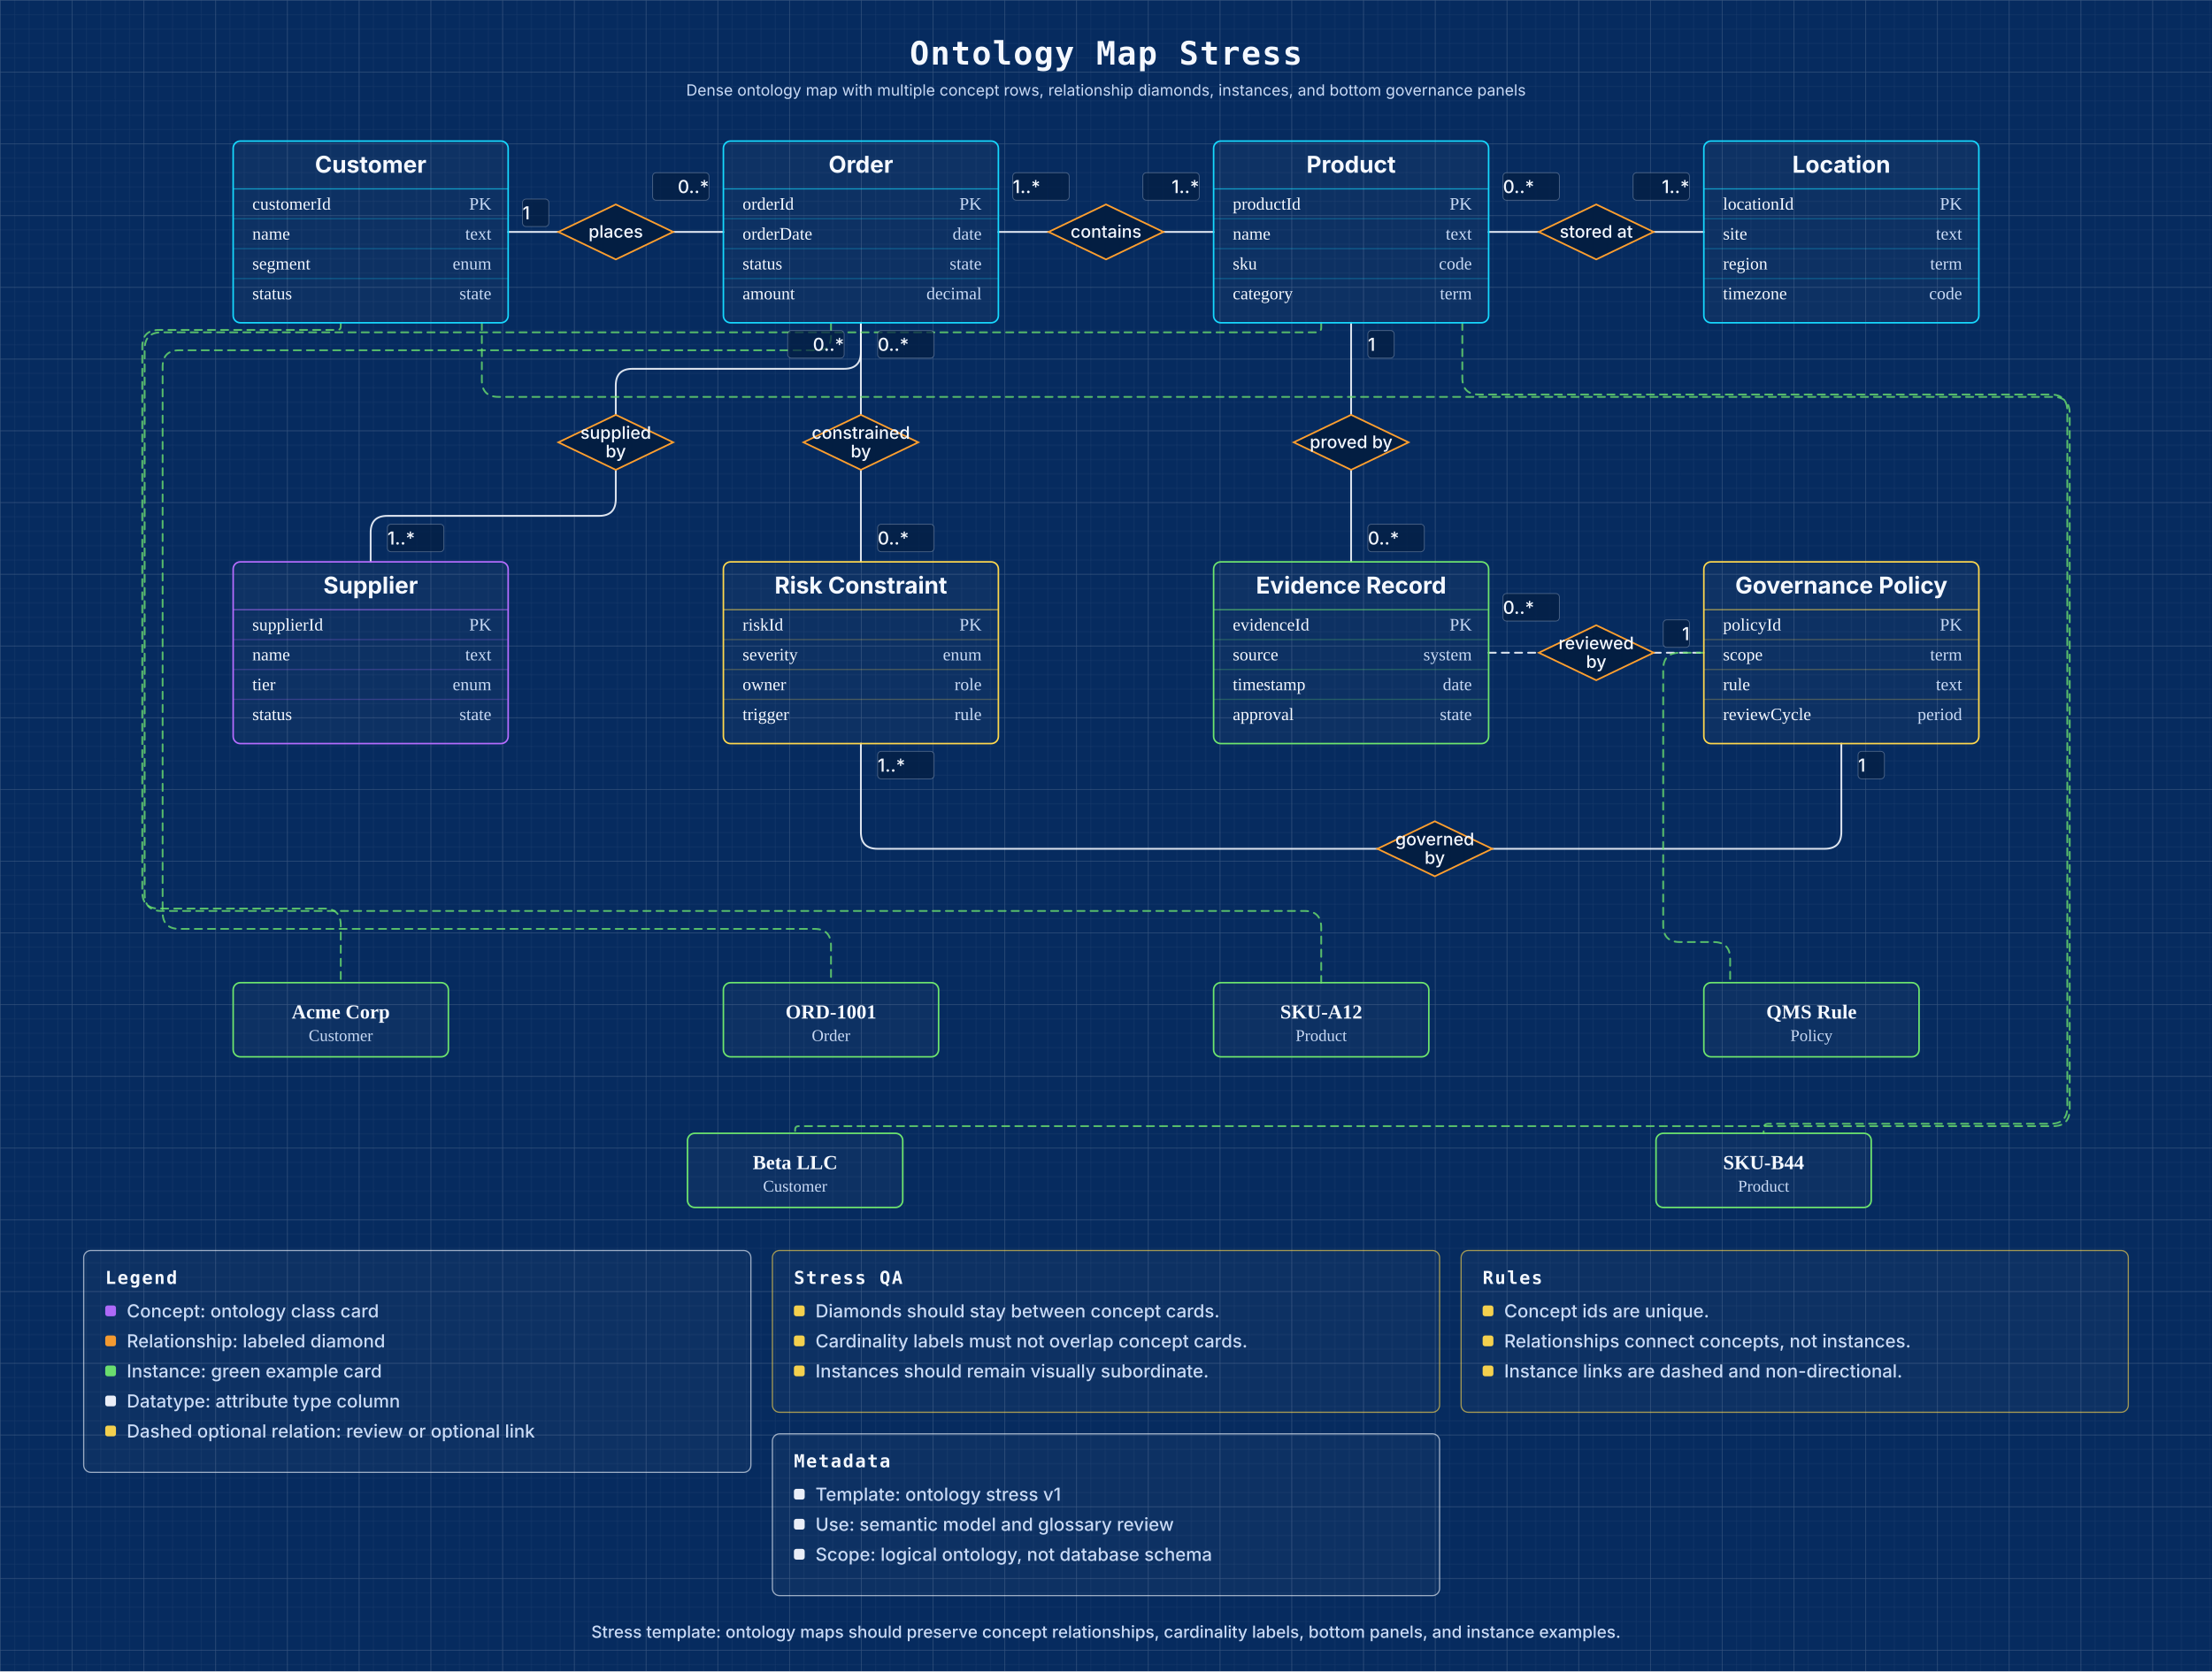
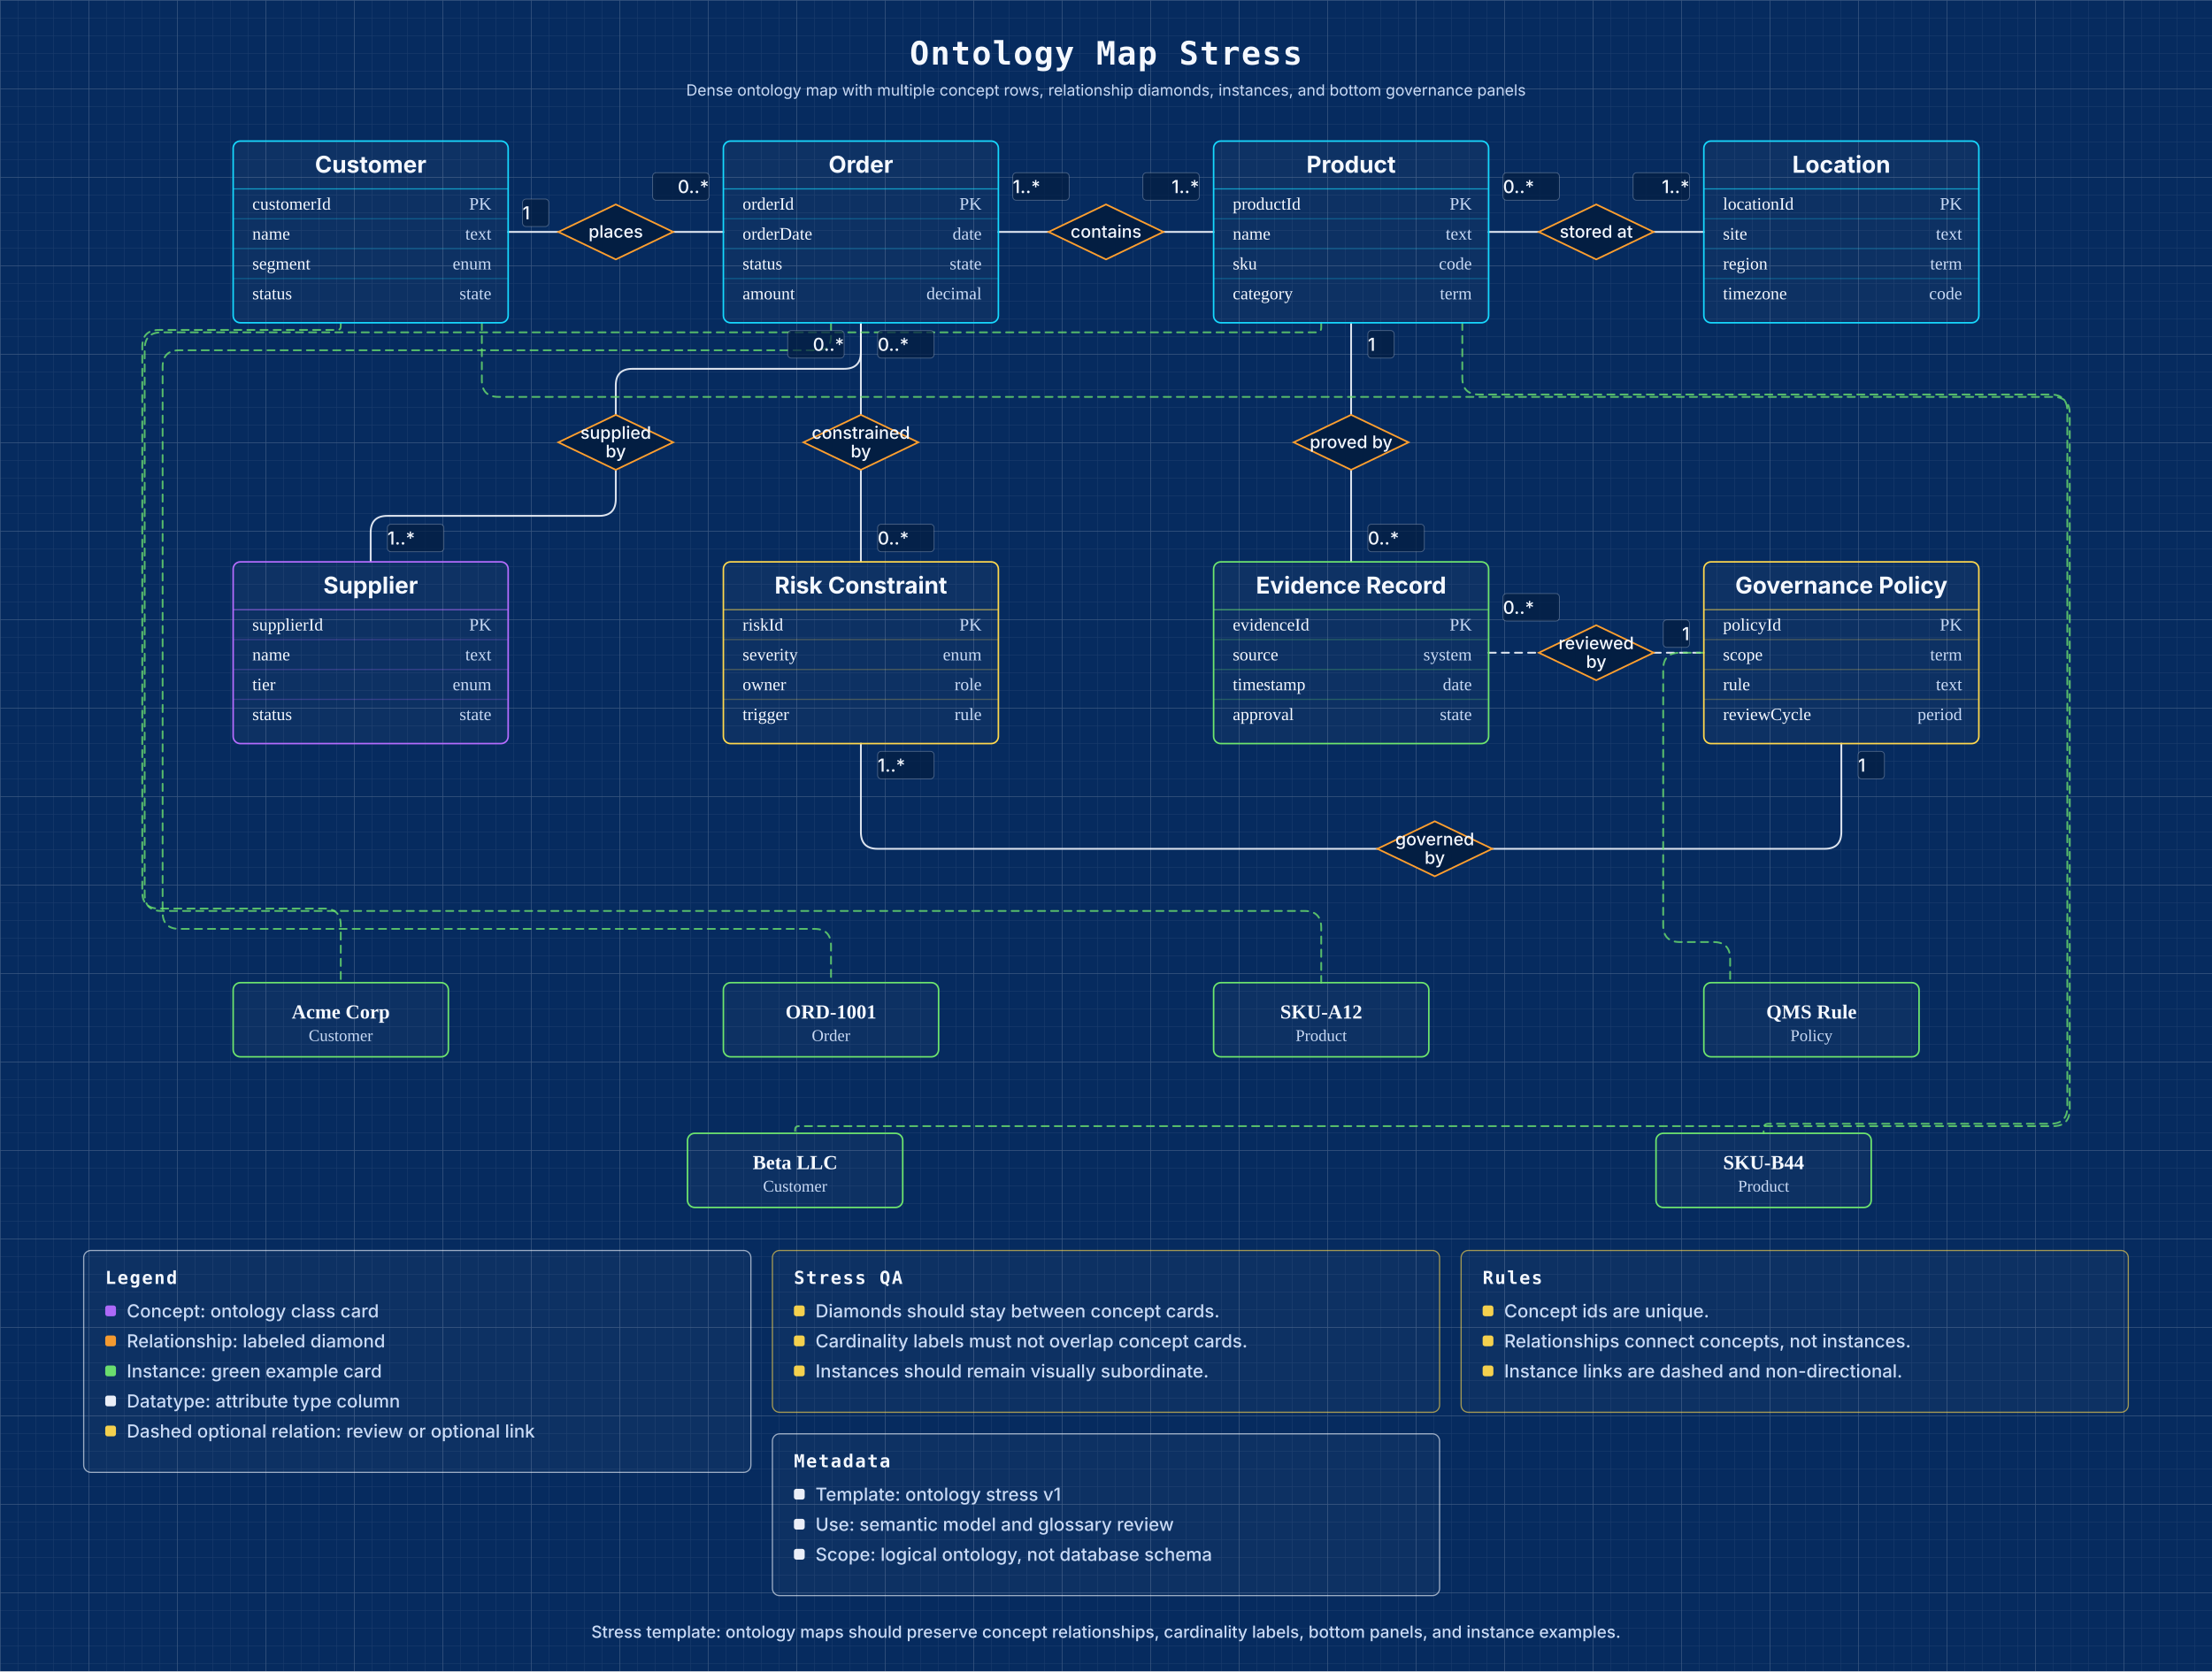
<svg xmlns="http://www.w3.org/2000/svg" width="1850" height="1398" viewBox="0 0 1850 1398" role="img" aria-label="Ontology Map Stress" data-style="accent-blueprint" data-diagram-type="ontology_map">
  <defs>
-     <pattern id="blueprint-grid-small" width="12" height="12" patternUnits="userSpaceOnUse">
-       <path d="M 12 0 H 0 V 12" fill="none" stroke="#FFFFFF" stroke-opacity="0.08" stroke-width="0.7" />
+     <pattern id="blueprint-grid-small" width="14.8" height="14.8" patternUnits="userSpaceOnUse">
+       <path d="M 14.8 0 H 0 V 14.8" fill="none" stroke="#FFFFFF" stroke-opacity="0.08" stroke-width="0.86" />
    </pattern>
-     <pattern id="blueprint-grid" width="60" height="60" patternUnits="userSpaceOnUse">
-       <rect width="60" height="60" fill="url(#blueprint-grid-small)" />
-       <path d="M 60 0 H 0 V 60" fill="none" stroke="#FFFFFF" stroke-opacity="0.14" stroke-width="1" />
+     <pattern id="blueprint-grid" width="74" height="74" patternUnits="userSpaceOnUse">
+       <rect width="74" height="74" fill="url(#blueprint-grid-small)" />
+       <path d="M 74 0 H 0 V 74" fill="none" stroke="#FFFFFF" stroke-opacity="0.14" stroke-width="1.23" />
    </pattern>
    <marker id="arrow" markerWidth="10" markerHeight="10" refX="8.5" refY="3" orient="auto" markerUnits="strokeWidth">
      <path d="M0,0 L0,6 L9,3 z" fill="context-stroke" />
    </marker>
    <marker id="arrow-fanout" markerWidth="10" markerHeight="10" refX="8.5" refY="3" orient="auto" markerUnits="strokeWidth">
      <path d="M0,0 L0,6 L9,3 z" fill="context-stroke" />
    </marker>
    <marker id="arrow-fanin" markerWidth="10" markerHeight="10" refX="8.5" refY="3" orient="auto" markerUnits="strokeWidth">
      <path d="M0,0 L0,6 L9,3 z" fill="context-stroke" />
    </marker>
    <style>
    [data-style="accent-blueprint"] .title{font:700 27px IBM Plex Mono,JetBrains Mono,Consolas,monospace;fill:#F4F8FF;letter-spacing:.04em;text-transform:uppercase}
    [data-style="accent-blueprint"] .subtitle{font:400 13px IBM Plex Sans,Inter,Roboto Condensed,DIN,Segoe UI,Aptos,Arial,sans-serif;fill:#C9DAF5}
    [data-style="accent-blueprint"] .group-label{font:700 15px IBM Plex Mono,JetBrains Mono,Consolas,monospace;fill:#C9DAF5;letter-spacing:.08em;text-transform:uppercase}
    [data-style="accent-blueprint"] .card-title{font:700 17px IBM Plex Sans,Inter,Roboto Condensed,DIN,Segoe UI,Aptos,Arial,sans-serif;fill:#F4F8FF}
    [data-style="accent-blueprint"] .card-sub{font:500 13px IBM Plex Sans,Inter,Roboto Condensed,DIN,Segoe UI,Aptos,Arial,sans-serif;fill:#C9DAF5}
    [data-style="accent-blueprint"] .edge{fill:none;stroke:#F4F8FF;stroke-width:1.5;stroke-linecap:round;stroke-linejoin:round;opacity:0.88}
    [data-style="accent-blueprint"] .fanout{stroke:#FF9F2E;opacity:0.9}
    [data-style="accent-blueprint"] .fanin{stroke:#6EE66E;opacity:0.9}
    [data-style="accent-blueprint"] .route-shared{marker-end:none}
    [data-style="accent-blueprint"] .edge-dashed{stroke-dasharray:6 5;opacity:0.68}
    [data-style="accent-blueprint"] .note{font:500 14px IBM Plex Sans,Inter,Roboto Condensed,DIN,Segoe UI,Aptos,Arial,sans-serif;fill:#C9DAF5}
    [data-style="accent-blueprint"] .mono{font-family:IBM Plex Mono,JetBrains Mono,Consolas,monospace}
    [data-style="accent-blueprint"] .table-header{font:700 15.5px IBM Plex Mono,JetBrains Mono,Consolas,monospace;fill:#F4F8FF;letter-spacing:.08em;text-transform:uppercase}
    [data-style="accent-blueprint"] .table-cell{font:500 17px IBM Plex Sans,Inter,Roboto Condensed,DIN,Segoe UI,Aptos,Arial,sans-serif;fill:#F4F8FF}
    [data-style="accent-blueprint"] .table-cell-secondary{font:500 17px IBM Plex Sans,Inter,Roboto Condensed,DIN,Segoe UI,Aptos,Arial,sans-serif;fill:#C9DAF5}
    [data-style="accent-blueprint"] .info-panel-title{font:700 15px IBM Plex Mono,JetBrains Mono,Consolas,monospace;fill:#F4F8FF;letter-spacing:.08em;text-transform:uppercase}
    [data-style="accent-blueprint"] .info-panel-item{font:500 14px IBM Plex Sans,Inter,Roboto Condensed,DIN,Segoe UI,Aptos,Arial,sans-serif;fill:#C9DAF5}
    [data-style="accent-blueprint"] .tree-level-label{font:700 15px IBM Plex Mono,JetBrains Mono,Consolas,monospace;fill:#C9DAF5;letter-spacing:.08em;text-transform:uppercase}
    [data-style="accent-blueprint"] .hub-label{font:700 15px IBM Plex Mono,JetBrains Mono,Consolas,monospace;fill:#C9DAF5;letter-spacing:.08em;text-transform:uppercase}
    [data-style="accent-blueprint"] .icon-line{fill:none;stroke-width:1.3;stroke-linecap:round;stroke-linejoin:round}
  </style>
  </defs>
  <rect x="0" y="0" width="1850" height="1398" rx="0" fill="#062B5F" />
  <rect x="0" y="0" width="1850" height="1398" rx="0" fill="url(#blueprint-grid)" opacity="1" />
  <text x="925.0" y="54" text-anchor="middle" class="title">Ontology Map Stress</text>
  <text x="925.0" y="80.0" text-anchor="middle" class="subtitle">Dense ontology map with multiple concept rows, relationship diamonds, instances, and bottom governance panels</text>
  <path d="M 425.0 194.0 L 467.0 194.0" class="edge object-relationship-link ontology-relationship-link" style="stroke:#F4F8FF;opacity:0.9" data-route="axis" data-link-end="from" data-card-anchor="right" data-diamond-anchor="left" data-relationship="places" data-from="customer" data-to="order" />
  <path d="M 563.0 194.0 L 605.0 194.0" class="edge object-relationship-link ontology-relationship-link" style="stroke:#F4F8FF;opacity:0.9" data-route="axis" data-link-end="to" data-card-anchor="left" data-diamond-anchor="right" data-relationship="places" data-from="customer" data-to="order" />
  <path d="M 835.0 194.0 L 877.0 194.0" class="edge object-relationship-link ontology-relationship-link" style="stroke:#F4F8FF;opacity:0.9" data-route="axis" data-link-end="from" data-card-anchor="right" data-diamond-anchor="left" data-relationship="contains" data-from="order" data-to="product" />
  <path d="M 973.0 194.0 L 1015.0 194.0" class="edge object-relationship-link ontology-relationship-link" style="stroke:#F4F8FF;opacity:0.9" data-route="axis" data-link-end="to" data-card-anchor="left" data-diamond-anchor="right" data-relationship="contains" data-from="order" data-to="product" />
  <path d="M 1245.0 194.0 L 1287.0 194.0" class="edge object-relationship-link ontology-relationship-link" style="stroke:#F4F8FF;opacity:0.9" data-route="axis" data-link-end="from" data-card-anchor="right" data-diamond-anchor="left" data-relationship="stored_at" data-from="product" data-to="location" />
  <path d="M 1383.0 194.0 L 1425.0 194.0" class="edge object-relationship-link ontology-relationship-link" style="stroke:#F4F8FF;opacity:0.9" data-route="axis" data-link-end="to" data-card-anchor="left" data-diamond-anchor="right" data-relationship="stored_at" data-from="product" data-to="location" />
  <path d="M 720.0 270.0 L 720.0 294.5 Q 720.0 308.5 706.0 308.5 L 529.0 308.5 Q 515.0 308.5 515.0 322.5 L 515.0 347.0" class="edge object-relationship-link ontology-relationship-link" style="stroke:#F4F8FF;opacity:0.9" data-route="orthogonal" data-link-end="from" data-card-anchor="bottom" data-diamond-anchor="top" data-relationship="supplied_by" data-from="order" data-to="supplier" />
  <path d="M 515.0 393.0 L 515.0 417.5 Q 515.0 431.5 501.0 431.5 L 324.0 431.5 Q 310.0 431.5 310.0 445.5 L 310.0 470.0" class="edge object-relationship-link ontology-relationship-link" style="stroke:#F4F8FF;opacity:0.9" data-route="orthogonal" data-link-end="to" data-card-anchor="top" data-diamond-anchor="bottom" data-relationship="supplied_by" data-from="order" data-to="supplier" />
  <path d="M 720.0 270.0 L 720.0 347.0" class="edge object-relationship-link ontology-relationship-link" style="stroke:#F4F8FF;opacity:0.9" data-route="axis" data-link-end="from" data-card-anchor="bottom" data-diamond-anchor="top" data-relationship="constrained_by" data-from="order" data-to="risk" />
  <path d="M 720.0 393.0 L 720.0 470.0" class="edge object-relationship-link ontology-relationship-link" style="stroke:#F4F8FF;opacity:0.9" data-route="axis" data-link-end="to" data-card-anchor="top" data-diamond-anchor="bottom" data-relationship="constrained_by" data-from="order" data-to="risk" />
  <path d="M 1130.0 270.0 L 1130.0 347.0" class="edge object-relationship-link ontology-relationship-link" style="stroke:#F4F8FF;opacity:0.9" data-route="axis" data-link-end="from" data-card-anchor="bottom" data-diamond-anchor="top" data-relationship="proved_by" data-from="product" data-to="evidence" />
  <path d="M 1130.0 393.0 L 1130.0 470.0" class="edge object-relationship-link ontology-relationship-link" style="stroke:#F4F8FF;opacity:0.9" data-route="axis" data-link-end="to" data-card-anchor="top" data-diamond-anchor="bottom" data-relationship="proved_by" data-from="product" data-to="evidence" />
  <path d="M 720.0 622.0 L 720.0 696.0 Q 720.0 710.0 734.0 710.0 L 1152.0 710.0" class="edge object-relationship-link ontology-relationship-link" style="stroke:#F4F8FF;opacity:0.9" data-route="orthogonal" data-link-end="from" data-card-anchor="bottom" data-diamond-anchor="left" data-relationship="governed_by" data-from="risk" data-to="policy" />
  <path d="M 1248.0 710.0 L 1526.0 710.0 Q 1540.0 710.0 1540.0 696.0 L 1540.0 622.0" class="edge object-relationship-link ontology-relationship-link" style="stroke:#F4F8FF;opacity:0.9" data-route="orthogonal" data-link-end="to" data-card-anchor="bottom" data-diamond-anchor="right" data-relationship="governed_by" data-from="risk" data-to="policy" />
  <path d="M 1245.0 546.0 L 1287.0 546.0" class="edge object-relationship-link ontology-relationship-link" style="stroke:#F4F8FF;opacity:0.9" stroke-dasharray="6 5" data-route="axis" data-link-end="from" data-card-anchor="right" data-diamond-anchor="left" data-relationship="reviewed_by" data-from="evidence" data-to="policy" />
  <path d="M 1383.0 546.0 L 1425.0 546.0" class="edge object-relationship-link ontology-relationship-link" style="stroke:#F4F8FF;opacity:0.9" stroke-dasharray="6 5" data-route="axis" data-link-end="to" data-card-anchor="left" data-diamond-anchor="right" data-relationship="reviewed_by" data-from="evidence" data-to="policy" />
  <path d="M 285.0 270.0 L 285.0 273.0 Q 285.0 276.0 282.0 276.0 L 133.0 276.0 Q 119.0 276.0 119.0 290.0 L 119.0 746.0 Q 119.0 760.0 133.0 760.0 L 271.0 760.0 Q 285.0 760.0 285.0 774.0 L 285.0 822.0" class="edge ontology-instance-link" style="stroke:#6EE66E;opacity:0.78" stroke-dasharray="6 5" data-from="customer" data-to="customer_acme" />
  <path d="M 403.0 270.0 L 403.0 318.0 Q 403.0 332.0 417.0 332.0 L 1717.0 332.0 Q 1731.0 332.0 1731.0 346.0 L 1731.0 928.0 Q 1731.0 942.0 1717.0 942.0 L 668.0 942.0 Q 665.0 942.0 665.0 945.0 L 665.0 948.0" class="edge ontology-instance-link" style="stroke:#6EE66E;opacity:0.78" stroke-dasharray="6 5" data-from="customer" data-to="customer_beta" />
  <path d="M 695.0 270.0 L 695.0 281.5 Q 695.0 293.0 683.5 293.0 L 150.0 293.0 Q 136.0 293.0 136.0 307.0 L 136.0 763.0 Q 136.0 777.0 150.0 777.0 L 681.0 777.0 Q 695.0 777.0 695.0 791.0 L 695.0 822.0" class="edge ontology-instance-link" style="stroke:#6EE66E;opacity:0.78" stroke-dasharray="6 5" data-from="order" data-to="order_1001" />
  <path d="M 1105.0 270.0 L 1105.0 274.0 Q 1105.0 278.0 1101.0 278.0 L 135.0 278.0 Q 121.0 278.0 121.0 292.0 L 121.0 748.0 Q 121.0 762.0 135.0 762.0 L 1091.0 762.0 Q 1105.0 762.0 1105.0 776.0 L 1105.0 822.0" class="edge ontology-instance-link" style="stroke:#6EE66E;opacity:0.78" stroke-dasharray="6 5" data-from="product" data-to="sku_a12" />
  <path d="M 1223.0 270.0 L 1223.0 316.0 Q 1223.0 330.0 1237.0 330.0 L 1715.0 330.0 Q 1729.0 330.0 1729.0 344.0 L 1729.0 926.0 Q 1729.0 940.0 1715.0 940.0 L 1479.0 940.0 Q 1475.0 940.0 1475.0 944.0 L 1475.0 948.0" class="edge ontology-instance-link" style="stroke:#6EE66E;opacity:0.78" stroke-dasharray="6 5" data-from="product" data-to="sku_b44" />
  <path d="M 1425.0 546.0 L 1405.0 546.0 Q 1391.0 546.0 1391.0 560.0 L 1391.0 774.0 Q 1391.0 788.0 1405.0 788.0 L 1433.0 788.0 Q 1447.0 788.0 1447.0 802.0 L 1447.0 822.0" class="edge ontology-instance-link" style="stroke:#6EE66E;opacity:0.78" stroke-dasharray="6 5" data-from="policy" data-to="policy_qms" />
  <g id="concept-customer" class="ontology-concept-card card" data-kind="ontology">
    <rect x="195.0" y="118.0" width="230.0" height="152.0" rx="6.0" fill="#FFFFFF" fill-opacity="0.03" stroke="#16D9FF" stroke-width="1.3" />
    <rect x="195.0" y="118.0" width="230.0" height="40.0" rx="6.0" fill="#FFFFFF" fill-opacity="0.004" />
    <text x="310.0" y="144.48" text-anchor="middle" class="card-title ontology-concept-title" style="font-size:19.4px">Customer</text>
    <line x1="195.0" y1="158.0" x2="425.0" y2="158.0" stroke="#16D9FF" stroke-opacity="0.62" stroke-width="1" />
    <text x="211.0" y="175.36" class="ontology-attr" style="font-size:14.6px;fill:#F4F8FF">customerId</text>
    <text x="411.0" y="175.36" text-anchor="end" class="ontology-datatype" style="font-size:14.6px;fill:#C9DAF5">PK</text>
    <line x1="195.0" y1="183.0" x2="425.0" y2="183.0" stroke="#16D9FF" stroke-opacity="0.25" stroke-width="1" />
    <text x="211.0" y="200.36" class="ontology-attr" style="font-size:14.6px;fill:#F4F8FF">name</text>
    <text x="411.0" y="200.36" text-anchor="end" class="ontology-datatype" style="font-size:14.6px;fill:#C9DAF5">text</text>
    <line x1="195.0" y1="208.0" x2="425.0" y2="208.0" stroke="#16D9FF" stroke-opacity="0.25" stroke-width="1" />
    <text x="211.0" y="225.36" class="ontology-attr" style="font-size:14.6px;fill:#F4F8FF">segment</text>
    <text x="411.0" y="225.36" text-anchor="end" class="ontology-datatype" style="font-size:14.6px;fill:#C9DAF5">enum</text>
    <line x1="195.0" y1="233.0" x2="425.0" y2="233.0" stroke="#16D9FF" stroke-opacity="0.25" stroke-width="1" />
    <text x="211.0" y="250.36" class="ontology-attr" style="font-size:14.6px;fill:#F4F8FF">status</text>
    <text x="411.0" y="250.36" text-anchor="end" class="ontology-datatype" style="font-size:14.6px;fill:#C9DAF5">state</text>
  </g>
  <g id="concept-order" class="ontology-concept-card card" data-kind="ontology">
    <rect x="605.0" y="118.0" width="230.0" height="152.0" rx="6.0" fill="#FFFFFF" fill-opacity="0.03" stroke="#16D9FF" stroke-width="1.3" />
    <rect x="605.0" y="118.0" width="230.0" height="40.0" rx="6.0" fill="#FFFFFF" fill-opacity="0.004" />
    <text x="720.0" y="144.48" text-anchor="middle" class="card-title ontology-concept-title" style="font-size:19.4px">Order</text>
    <line x1="605.0" y1="158.0" x2="835.0" y2="158.0" stroke="#16D9FF" stroke-opacity="0.62" stroke-width="1" />
    <text x="621.0" y="175.36" class="ontology-attr" style="font-size:14.6px;fill:#F4F8FF">orderId</text>
    <text x="821.0" y="175.36" text-anchor="end" class="ontology-datatype" style="font-size:14.6px;fill:#C9DAF5">PK</text>
    <line x1="605.0" y1="183.0" x2="835.0" y2="183.0" stroke="#16D9FF" stroke-opacity="0.25" stroke-width="1" />
    <text x="621.0" y="200.36" class="ontology-attr" style="font-size:14.6px;fill:#F4F8FF">orderDate</text>
    <text x="821.0" y="200.36" text-anchor="end" class="ontology-datatype" style="font-size:14.6px;fill:#C9DAF5">date</text>
    <line x1="605.0" y1="208.0" x2="835.0" y2="208.0" stroke="#16D9FF" stroke-opacity="0.25" stroke-width="1" />
    <text x="621.0" y="225.36" class="ontology-attr" style="font-size:14.6px;fill:#F4F8FF">status</text>
    <text x="821.0" y="225.36" text-anchor="end" class="ontology-datatype" style="font-size:14.6px;fill:#C9DAF5">state</text>
    <line x1="605.0" y1="233.0" x2="835.0" y2="233.0" stroke="#16D9FF" stroke-opacity="0.25" stroke-width="1" />
    <text x="621.0" y="250.36" class="ontology-attr" style="font-size:14.6px;fill:#F4F8FF">amount</text>
    <text x="821.0" y="250.36" text-anchor="end" class="ontology-datatype" style="font-size:14.6px;fill:#C9DAF5">decimal</text>
  </g>
  <g id="concept-product" class="ontology-concept-card card" data-kind="ontology">
    <rect x="1015.0" y="118.0" width="230.0" height="152.0" rx="6.0" fill="#FFFFFF" fill-opacity="0.03" stroke="#16D9FF" stroke-width="1.3" />
    <rect x="1015.0" y="118.0" width="230.0" height="40.0" rx="6.0" fill="#FFFFFF" fill-opacity="0.004" />
    <text x="1130.0" y="144.48" text-anchor="middle" class="card-title ontology-concept-title" style="font-size:19.4px">Product</text>
    <line x1="1015.0" y1="158.0" x2="1245.0" y2="158.0" stroke="#16D9FF" stroke-opacity="0.62" stroke-width="1" />
    <text x="1031.0" y="175.36" class="ontology-attr" style="font-size:14.6px;fill:#F4F8FF">productId</text>
    <text x="1231.0" y="175.36" text-anchor="end" class="ontology-datatype" style="font-size:14.6px;fill:#C9DAF5">PK</text>
    <line x1="1015.0" y1="183.0" x2="1245.0" y2="183.0" stroke="#16D9FF" stroke-opacity="0.25" stroke-width="1" />
    <text x="1031.0" y="200.36" class="ontology-attr" style="font-size:14.6px;fill:#F4F8FF">name</text>
    <text x="1231.0" y="200.36" text-anchor="end" class="ontology-datatype" style="font-size:14.6px;fill:#C9DAF5">text</text>
    <line x1="1015.0" y1="208.0" x2="1245.0" y2="208.0" stroke="#16D9FF" stroke-opacity="0.25" stroke-width="1" />
    <text x="1031.0" y="225.36" class="ontology-attr" style="font-size:14.6px;fill:#F4F8FF">sku</text>
    <text x="1231.0" y="225.36" text-anchor="end" class="ontology-datatype" style="font-size:14.6px;fill:#C9DAF5">code</text>
    <line x1="1015.0" y1="233.0" x2="1245.0" y2="233.0" stroke="#16D9FF" stroke-opacity="0.25" stroke-width="1" />
    <text x="1031.0" y="250.36" class="ontology-attr" style="font-size:14.6px;fill:#F4F8FF">category</text>
    <text x="1231.0" y="250.36" text-anchor="end" class="ontology-datatype" style="font-size:14.6px;fill:#C9DAF5">term</text>
  </g>
  <g id="concept-location" class="ontology-concept-card card" data-kind="source">
    <rect x="1425.0" y="118.0" width="230.0" height="152.0" rx="6.0" fill="#FFFFFF" fill-opacity="0.03" stroke="#16D9FF" stroke-width="1.3" />
    <rect x="1425.0" y="118.0" width="230.0" height="40.0" rx="6.0" fill="#FFFFFF" fill-opacity="0.004" />
    <text x="1540.0" y="144.48" text-anchor="middle" class="card-title ontology-concept-title" style="font-size:19.4px">Location</text>
    <line x1="1425.0" y1="158.0" x2="1655.0" y2="158.0" stroke="#16D9FF" stroke-opacity="0.62" stroke-width="1" />
    <text x="1441.0" y="175.36" class="ontology-attr" style="font-size:14.6px;fill:#F4F8FF">locationId</text>
    <text x="1641.0" y="175.36" text-anchor="end" class="ontology-datatype" style="font-size:14.6px;fill:#C9DAF5">PK</text>
    <line x1="1425.0" y1="183.0" x2="1655.0" y2="183.0" stroke="#16D9FF" stroke-opacity="0.25" stroke-width="1" />
    <text x="1441.0" y="200.36" class="ontology-attr" style="font-size:14.6px;fill:#F4F8FF">site</text>
    <text x="1641.0" y="200.36" text-anchor="end" class="ontology-datatype" style="font-size:14.6px;fill:#C9DAF5">text</text>
    <line x1="1425.0" y1="208.0" x2="1655.0" y2="208.0" stroke="#16D9FF" stroke-opacity="0.25" stroke-width="1" />
    <text x="1441.0" y="225.36" class="ontology-attr" style="font-size:14.6px;fill:#F4F8FF">region</text>
    <text x="1641.0" y="225.36" text-anchor="end" class="ontology-datatype" style="font-size:14.6px;fill:#C9DAF5">term</text>
    <line x1="1425.0" y1="233.0" x2="1655.0" y2="233.0" stroke="#16D9FF" stroke-opacity="0.25" stroke-width="1" />
    <text x="1441.0" y="250.36" class="ontology-attr" style="font-size:14.6px;fill:#F4F8FF">timezone</text>
    <text x="1641.0" y="250.36" text-anchor="end" class="ontology-datatype" style="font-size:14.6px;fill:#C9DAF5">code</text>
  </g>
  <g id="concept-supplier" class="ontology-concept-card card" data-kind="source">
    <rect x="195.0" y="470.0" width="230.0" height="152.0" rx="6.0" fill="#FFFFFF" fill-opacity="0.03" stroke="#B56CFF" stroke-width="1.3" />
    <rect x="195.0" y="470.0" width="230.0" height="40.0" rx="6.0" fill="#FFFFFF" fill-opacity="0.004" />
    <text x="310.0" y="496.48" text-anchor="middle" class="card-title ontology-concept-title" style="font-size:19.4px">Supplier</text>
    <line x1="195.0" y1="510.0" x2="425.0" y2="510.0" stroke="#B56CFF" stroke-opacity="0.62" stroke-width="1" />
    <text x="211.0" y="527.36" class="ontology-attr" style="font-size:14.6px;fill:#F4F8FF">supplierId</text>
    <text x="411.0" y="527.36" text-anchor="end" class="ontology-datatype" style="font-size:14.6px;fill:#C9DAF5">PK</text>
    <line x1="195.0" y1="535.0" x2="425.0" y2="535.0" stroke="#B56CFF" stroke-opacity="0.25" stroke-width="1" />
    <text x="211.0" y="552.36" class="ontology-attr" style="font-size:14.6px;fill:#F4F8FF">name</text>
    <text x="411.0" y="552.36" text-anchor="end" class="ontology-datatype" style="font-size:14.6px;fill:#C9DAF5">text</text>
    <line x1="195.0" y1="560.0" x2="425.0" y2="560.0" stroke="#B56CFF" stroke-opacity="0.25" stroke-width="1" />
    <text x="211.0" y="577.36" class="ontology-attr" style="font-size:14.6px;fill:#F4F8FF">tier</text>
    <text x="411.0" y="577.36" text-anchor="end" class="ontology-datatype" style="font-size:14.6px;fill:#C9DAF5">enum</text>
    <line x1="195.0" y1="585.0" x2="425.0" y2="585.0" stroke="#B56CFF" stroke-opacity="0.25" stroke-width="1" />
    <text x="211.0" y="602.36" class="ontology-attr" style="font-size:14.6px;fill:#F4F8FF">status</text>
    <text x="411.0" y="602.36" text-anchor="end" class="ontology-datatype" style="font-size:14.6px;fill:#C9DAF5">state</text>
  </g>
  <g id="concept-risk" class="ontology-concept-card card" data-kind="risk">
    <rect x="605.0" y="470.0" width="230.0" height="152.0" rx="6.0" fill="#FFFFFF" fill-opacity="0.03" stroke="#FFD84D" stroke-width="1.3" />
    <rect x="605.0" y="470.0" width="230.0" height="40.0" rx="6.0" fill="#FFFFFF" fill-opacity="0.004" />
    <text x="720.0" y="496.48" text-anchor="middle" class="card-title ontology-concept-title" style="font-size:19.4px">Risk Constraint</text>
    <line x1="605.0" y1="510.0" x2="835.0" y2="510.0" stroke="#FFD84D" stroke-opacity="0.62" stroke-width="1" />
    <text x="621.0" y="527.36" class="ontology-attr" style="font-size:14.6px;fill:#F4F8FF">riskId</text>
    <text x="821.0" y="527.36" text-anchor="end" class="ontology-datatype" style="font-size:14.6px;fill:#C9DAF5">PK</text>
    <line x1="605.0" y1="535.0" x2="835.0" y2="535.0" stroke="#FFD84D" stroke-opacity="0.25" stroke-width="1" />
    <text x="621.0" y="552.36" class="ontology-attr" style="font-size:14.6px;fill:#F4F8FF">severity</text>
    <text x="821.0" y="552.36" text-anchor="end" class="ontology-datatype" style="font-size:14.6px;fill:#C9DAF5">enum</text>
    <line x1="605.0" y1="560.0" x2="835.0" y2="560.0" stroke="#FFD84D" stroke-opacity="0.25" stroke-width="1" />
    <text x="621.0" y="577.36" class="ontology-attr" style="font-size:14.6px;fill:#F4F8FF">owner</text>
    <text x="821.0" y="577.36" text-anchor="end" class="ontology-datatype" style="font-size:14.6px;fill:#C9DAF5">role</text>
    <line x1="605.0" y1="585.0" x2="835.0" y2="585.0" stroke="#FFD84D" stroke-opacity="0.25" stroke-width="1" />
    <text x="621.0" y="602.36" class="ontology-attr" style="font-size:14.6px;fill:#F4F8FF">trigger</text>
    <text x="821.0" y="602.36" text-anchor="end" class="ontology-datatype" style="font-size:14.6px;fill:#C9DAF5">rule</text>
  </g>
  <g id="concept-evidence" class="ontology-concept-card card" data-kind="evidence">
    <rect x="1015.0" y="470.0" width="230.0" height="152.0" rx="6.0" fill="#FFFFFF" fill-opacity="0.03" stroke="#6EE66E" stroke-width="1.3" />
    <rect x="1015.0" y="470.0" width="230.0" height="40.0" rx="6.0" fill="#FFFFFF" fill-opacity="0.004" />
    <text x="1130.0" y="496.48" text-anchor="middle" class="card-title ontology-concept-title" style="font-size:19.4px">Evidence Record</text>
    <line x1="1015.0" y1="510.0" x2="1245.0" y2="510.0" stroke="#6EE66E" stroke-opacity="0.62" stroke-width="1" />
    <text x="1031.0" y="527.36" class="ontology-attr" style="font-size:14.6px;fill:#F4F8FF">evidenceId</text>
    <text x="1231.0" y="527.36" text-anchor="end" class="ontology-datatype" style="font-size:14.6px;fill:#C9DAF5">PK</text>
    <line x1="1015.0" y1="535.0" x2="1245.0" y2="535.0" stroke="#6EE66E" stroke-opacity="0.25" stroke-width="1" />
    <text x="1031.0" y="552.36" class="ontology-attr" style="font-size:14.6px;fill:#F4F8FF">source</text>
    <text x="1231.0" y="552.36" text-anchor="end" class="ontology-datatype" style="font-size:14.6px;fill:#C9DAF5">system</text>
    <line x1="1015.0" y1="560.0" x2="1245.0" y2="560.0" stroke="#6EE66E" stroke-opacity="0.25" stroke-width="1" />
    <text x="1031.0" y="577.36" class="ontology-attr" style="font-size:14.6px;fill:#F4F8FF">timestamp</text>
    <text x="1231.0" y="577.36" text-anchor="end" class="ontology-datatype" style="font-size:14.6px;fill:#C9DAF5">date</text>
    <line x1="1015.0" y1="585.0" x2="1245.0" y2="585.0" stroke="#6EE66E" stroke-opacity="0.25" stroke-width="1" />
    <text x="1031.0" y="602.36" class="ontology-attr" style="font-size:14.6px;fill:#F4F8FF">approval</text>
    <text x="1231.0" y="602.36" text-anchor="end" class="ontology-datatype" style="font-size:14.6px;fill:#C9DAF5">state</text>
  </g>
  <g id="concept-policy" class="ontology-concept-card card" data-kind="quality">
    <rect x="1425.0" y="470.0" width="230.0" height="152.0" rx="6.0" fill="#FFFFFF" fill-opacity="0.03" stroke="#FFD84D" stroke-width="1.3" />
    <rect x="1425.0" y="470.0" width="230.0" height="40.0" rx="6.0" fill="#FFFFFF" fill-opacity="0.004" />
    <text x="1540.0" y="496.48" text-anchor="middle" class="card-title ontology-concept-title" style="font-size:19.4px">Governance Policy</text>
    <line x1="1425.0" y1="510.0" x2="1655.0" y2="510.0" stroke="#FFD84D" stroke-opacity="0.62" stroke-width="1" />
    <text x="1441.0" y="527.36" class="ontology-attr" style="font-size:14.6px;fill:#F4F8FF">policyId</text>
    <text x="1641.0" y="527.36" text-anchor="end" class="ontology-datatype" style="font-size:14.6px;fill:#C9DAF5">PK</text>
    <line x1="1425.0" y1="535.0" x2="1655.0" y2="535.0" stroke="#FFD84D" stroke-opacity="0.25" stroke-width="1" />
    <text x="1441.0" y="552.36" class="ontology-attr" style="font-size:14.6px;fill:#F4F8FF">scope</text>
    <text x="1641.0" y="552.36" text-anchor="end" class="ontology-datatype" style="font-size:14.6px;fill:#C9DAF5">term</text>
    <line x1="1425.0" y1="560.0" x2="1655.0" y2="560.0" stroke="#FFD84D" stroke-opacity="0.25" stroke-width="1" />
    <text x="1441.0" y="577.36" class="ontology-attr" style="font-size:14.6px;fill:#F4F8FF">rule</text>
    <text x="1641.0" y="577.36" text-anchor="end" class="ontology-datatype" style="font-size:14.6px;fill:#C9DAF5">text</text>
    <line x1="1425.0" y1="585.0" x2="1655.0" y2="585.0" stroke="#FFD84D" stroke-opacity="0.25" stroke-width="1" />
    <text x="1441.0" y="602.36" class="ontology-attr" style="font-size:14.6px;fill:#F4F8FF">reviewCycle</text>
    <text x="1641.0" y="602.36" text-anchor="end" class="ontology-datatype" style="font-size:14.6px;fill:#C9DAF5">period</text>
  </g>
  <g id="instance-customer_acme" class="ontology-instance-card card" data-concept="customer">
    <rect x="195.0" y="822.0" width="180.0" height="62.0" rx="6.0" fill="#FFFFFF" fill-opacity="0.03" stroke="#6EE66E" stroke-width="1.3" />
    <text x="285.0" y="851.97" text-anchor="middle" class="ontology-instance-title" style="font-size:16.7px;font-weight:700;fill:#F4F8FF">Acme Corp</text>
    <text x="285.0" y="870.77" text-anchor="middle" class="ontology-instance-sub" style="font-size:13.8px;font-weight:500;fill:#C9DAF5">Customer</text>
  </g>
  <g id="instance-order_1001" class="ontology-instance-card card" data-concept="order">
    <rect x="605.0" y="822.0" width="180.0" height="62.0" rx="6.0" fill="#FFFFFF" fill-opacity="0.03" stroke="#6EE66E" stroke-width="1.3" />
    <text x="695.0" y="851.97" text-anchor="middle" class="ontology-instance-title" style="font-size:16.7px;font-weight:700;fill:#F4F8FF">ORD-1001</text>
    <text x="695.0" y="870.77" text-anchor="middle" class="ontology-instance-sub" style="font-size:13.8px;font-weight:500;fill:#C9DAF5">Order</text>
  </g>
  <g id="instance-sku_a12" class="ontology-instance-card card" data-concept="product">
    <rect x="1015.0" y="822.0" width="180.0" height="62.0" rx="6.0" fill="#FFFFFF" fill-opacity="0.03" stroke="#6EE66E" stroke-width="1.3" />
    <text x="1105.0" y="851.97" text-anchor="middle" class="ontology-instance-title" style="font-size:16.7px;font-weight:700;fill:#F4F8FF">SKU-A12</text>
    <text x="1105.0" y="870.77" text-anchor="middle" class="ontology-instance-sub" style="font-size:13.8px;font-weight:500;fill:#C9DAF5">Product</text>
  </g>
  <g id="instance-policy_qms" class="ontology-instance-card card" data-concept="policy">
    <rect x="1425.0" y="822.0" width="180.0" height="62.0" rx="6.0" fill="#FFFFFF" fill-opacity="0.03" stroke="#6EE66E" stroke-width="1.3" />
    <text x="1515.0" y="851.97" text-anchor="middle" class="ontology-instance-title" style="font-size:16.7px;font-weight:700;fill:#F4F8FF">QMS Rule</text>
    <text x="1515.0" y="870.77" text-anchor="middle" class="ontology-instance-sub" style="font-size:13.8px;font-weight:500;fill:#C9DAF5">Policy</text>
  </g>
  <g id="instance-customer_beta" class="ontology-instance-card card" data-concept="customer">
    <rect x="575.0" y="948.0" width="180.0" height="62.0" rx="6.0" fill="#FFFFFF" fill-opacity="0.03" stroke="#6EE66E" stroke-width="1.3" />
    <text x="665.0" y="977.97" text-anchor="middle" class="ontology-instance-title" style="font-size:16.7px;font-weight:700;fill:#F4F8FF">Beta LLC</text>
    <text x="665.0" y="996.77" text-anchor="middle" class="ontology-instance-sub" style="font-size:13.8px;font-weight:500;fill:#C9DAF5">Customer</text>
  </g>
  <g id="instance-sku_b44" class="ontology-instance-card card" data-concept="product">
    <rect x="1385.0" y="948.0" width="180.0" height="62.0" rx="6.0" fill="#FFFFFF" fill-opacity="0.03" stroke="#6EE66E" stroke-width="1.3" />
    <text x="1475.0" y="977.97" text-anchor="middle" class="ontology-instance-title" style="font-size:16.7px;font-weight:700;fill:#F4F8FF">SKU-B44</text>
    <text x="1475.0" y="996.77" text-anchor="middle" class="ontology-instance-sub" style="font-size:13.8px;font-weight:500;fill:#C9DAF5">Product</text>
  </g>
  <g id="relationship-places" class="relationship-diamond" data-relation="places" data-slot-row="0" data-slot-col="0.5">
    <path d="M 515.0 171.0 L 563.0 194.0 L 515.0 217.0 L 467.0 194.0 Z" fill="#031E42" stroke="#FF9F2E" stroke-width="1.4" />
    <text x="515.0" y="198.833" text-anchor="middle" class="note" style="font-size:14.5px;fill:#F4F8FF">places</text>
  </g>
  <g id="relationship-contains" class="relationship-diamond" data-relation="contains" data-slot-row="0" data-slot-col="1.5">
    <path d="M 925.0 171.0 L 973.0 194.0 L 925.0 217.0 L 877.0 194.0 Z" fill="#031E42" stroke="#FF9F2E" stroke-width="1.4" />
    <text x="925.0" y="198.833" text-anchor="middle" class="note" style="font-size:14.5px;fill:#F4F8FF">contains</text>
  </g>
  <g id="relationship-stored_at" class="relationship-diamond" data-relation="stored at" data-slot-row="0" data-slot-col="2.5">
    <path d="M 1335.0 171.0 L 1383.0 194.0 L 1335.0 217.0 L 1287.0 194.0 Z" fill="#031E42" stroke="#FF9F2E" stroke-width="1.4" />
    <text x="1335.0" y="198.833" text-anchor="middle" class="note" style="font-size:14.5px;fill:#F4F8FF">stored at</text>
  </g>
  <g id="relationship-supplied_by" class="relationship-diamond" data-relation="supplied by">
    <path d="M 515.0 347.0 L 563.0 370.0 L 515.0 393.0 L 467.0 370.0 Z" fill="#031E42" stroke="#FF9F2E" stroke-width="1.4" />
    <text x="515.0" y="367.083" text-anchor="middle" class="note" style="font-size:14.5px;fill:#F4F8FF">supplied</text>
    <text x="515.0" y="382.583" text-anchor="middle" class="note" style="font-size:14.5px;fill:#F4F8FF">by</text>
  </g>
  <g id="relationship-constrained_by" class="relationship-diamond" data-relation="constrained by">
    <path d="M 720.0 347.0 L 768.0 370.0 L 720.0 393.0 L 672.0 370.0 Z" fill="#031E42" stroke="#FF9F2E" stroke-width="1.4" />
    <text x="720.0" y="367.083" text-anchor="middle" class="note" style="font-size:14.5px;fill:#F4F8FF">constrained</text>
    <text x="720.0" y="382.583" text-anchor="middle" class="note" style="font-size:14.5px;fill:#F4F8FF">by</text>
  </g>
  <g id="relationship-proved_by" class="relationship-diamond" data-relation="proved by">
    <path d="M 1130.0 347.0 L 1178.0 370.0 L 1130.0 393.0 L 1082.0 370.0 Z" fill="#031E42" stroke="#FF9F2E" stroke-width="1.4" />
    <text x="1130.0" y="374.833" text-anchor="middle" class="note" style="font-size:14.5px;fill:#F4F8FF">proved by</text>
  </g>
  <g id="relationship-governed_by" class="relationship-diamond" data-relation="governed by">
    <path d="M 1200.0 687.0 L 1248.0 710.0 L 1200.0 733.0 L 1152.0 710.0 Z" fill="#031E42" stroke="#FF9F2E" stroke-width="1.4" />
    <text x="1200.0" y="707.083" text-anchor="middle" class="note" style="font-size:14.5px;fill:#F4F8FF">governed</text>
    <text x="1200.0" y="722.583" text-anchor="middle" class="note" style="font-size:14.5px;fill:#F4F8FF">by</text>
  </g>
  <g id="relationship-reviewed_by" class="relationship-diamond" data-relation="reviewed by" data-slot-row="1" data-slot-col="2.5">
    <path d="M 1335.0 523.0 L 1383.0 546.0 L 1335.0 569.0 L 1287.0 546.0 Z" fill="#031E42" stroke="#FF9F2E" stroke-width="1.4" />
    <text x="1335.0" y="543.083" text-anchor="middle" class="note" style="font-size:14.5px;fill:#F4F8FF">reviewed</text>
    <text x="1335.0" y="558.583" text-anchor="middle" class="note" style="font-size:14.5px;fill:#F4F8FF">by</text>
  </g>
  <g class="cardinality-label-wrap" data-relationship="places" data-endpoint="from">
    <rect x="437.0" y="166.5" width="22.0" height="23.0" rx="3" fill="#031E42" fill-opacity="0.72" stroke="#F4F8FF" stroke-opacity="0.28" stroke-width="0.7" />
    <text x="437.0" y="178.0" dominant-baseline="middle" text-anchor="start" class="note cardinality-label" style="font-size:15px;fill:#F4F8FF">1</text>
  </g>
  <g class="cardinality-label-wrap" data-relationship="places" data-endpoint="to">
    <rect x="545.8" y="144.5" width="47.2" height="23.0" rx="3" fill="#031E42" fill-opacity="0.72" stroke="#F4F8FF" stroke-opacity="0.28" stroke-width="0.7" />
    <text x="593.0" y="156.0" dominant-baseline="middle" text-anchor="end" class="note cardinality-label" style="font-size:15px;fill:#F4F8FF">0..*</text>
  </g>
  <g class="cardinality-label-wrap" data-relationship="contains" data-endpoint="from">
    <rect x="847.0" y="144.5" width="47.2" height="23.0" rx="3" fill="#031E42" fill-opacity="0.72" stroke="#F4F8FF" stroke-opacity="0.28" stroke-width="0.7" />
    <text x="847.0" y="156.0" dominant-baseline="middle" text-anchor="start" class="note cardinality-label" style="font-size:15px;fill:#F4F8FF">1..*</text>
  </g>
  <g class="cardinality-label-wrap" data-relationship="contains" data-endpoint="to">
    <rect x="955.8" y="144.5" width="47.2" height="23.0" rx="3" fill="#031E42" fill-opacity="0.72" stroke="#F4F8FF" stroke-opacity="0.28" stroke-width="0.7" />
    <text x="1003.0" y="156.0" dominant-baseline="middle" text-anchor="end" class="note cardinality-label" style="font-size:15px;fill:#F4F8FF">1..*</text>
  </g>
  <g class="cardinality-label-wrap" data-relationship="stored_at" data-endpoint="from">
    <rect x="1257.0" y="144.5" width="47.2" height="23.0" rx="3" fill="#031E42" fill-opacity="0.72" stroke="#F4F8FF" stroke-opacity="0.28" stroke-width="0.7" />
    <text x="1257.0" y="156.0" dominant-baseline="middle" text-anchor="start" class="note cardinality-label" style="font-size:15px;fill:#F4F8FF">0..*</text>
  </g>
  <g class="cardinality-label-wrap" data-relationship="stored_at" data-endpoint="to">
    <rect x="1365.8" y="144.5" width="47.2" height="23.0" rx="3" fill="#031E42" fill-opacity="0.72" stroke="#F4F8FF" stroke-opacity="0.28" stroke-width="0.7" />
    <text x="1413.0" y="156.0" dominant-baseline="middle" text-anchor="end" class="note cardinality-label" style="font-size:15px;fill:#F4F8FF">1..*</text>
  </g>
  <g class="cardinality-label-wrap" data-relationship="supplied_by" data-endpoint="from">
    <rect x="734.0" y="276.5" width="47.2" height="23.0" rx="3" fill="#031E42" fill-opacity="0.72" stroke="#F4F8FF" stroke-opacity="0.28" stroke-width="0.7" />
    <text x="734.0" y="288.0" dominant-baseline="middle" text-anchor="start" class="note cardinality-label" style="font-size:15px;fill:#F4F8FF">0..*</text>
  </g>
  <g class="cardinality-label-wrap" data-relationship="supplied_by" data-endpoint="to">
    <rect x="324.0" y="438.5" width="47.2" height="23.0" rx="3" fill="#031E42" fill-opacity="0.72" stroke="#F4F8FF" stroke-opacity="0.28" stroke-width="0.7" />
    <text x="324.0" y="450.0" dominant-baseline="middle" text-anchor="start" class="note cardinality-label" style="font-size:15px;fill:#F4F8FF">1..*</text>
  </g>
  <g class="cardinality-label-wrap" data-relationship="constrained_by" data-endpoint="from">
    <rect x="658.8" y="276.5" width="47.2" height="23.0" rx="3" fill="#031E42" fill-opacity="0.72" stroke="#F4F8FF" stroke-opacity="0.28" stroke-width="0.7" />
    <text x="706.0" y="288.0" dominant-baseline="middle" text-anchor="end" class="note cardinality-label" style="font-size:15px;fill:#F4F8FF">0..*</text>
  </g>
  <g class="cardinality-label-wrap" data-relationship="constrained_by" data-endpoint="to">
    <rect x="734.0" y="438.5" width="47.2" height="23.0" rx="3" fill="#031E42" fill-opacity="0.72" stroke="#F4F8FF" stroke-opacity="0.28" stroke-width="0.7" />
    <text x="734.0" y="450.0" dominant-baseline="middle" text-anchor="start" class="note cardinality-label" style="font-size:15px;fill:#F4F8FF">0..*</text>
  </g>
  <g class="cardinality-label-wrap" data-relationship="proved_by" data-endpoint="from">
    <rect x="1144.0" y="276.5" width="22.0" height="23.0" rx="3" fill="#031E42" fill-opacity="0.72" stroke="#F4F8FF" stroke-opacity="0.28" stroke-width="0.7" />
    <text x="1144.0" y="288.0" dominant-baseline="middle" text-anchor="start" class="note cardinality-label" style="font-size:15px;fill:#F4F8FF">1</text>
  </g>
  <g class="cardinality-label-wrap" data-relationship="proved_by" data-endpoint="to">
    <rect x="1144.0" y="438.5" width="47.2" height="23.0" rx="3" fill="#031E42" fill-opacity="0.72" stroke="#F4F8FF" stroke-opacity="0.28" stroke-width="0.7" />
    <text x="1144.0" y="450.0" dominant-baseline="middle" text-anchor="start" class="note cardinality-label" style="font-size:15px;fill:#F4F8FF">0..*</text>
  </g>
  <g class="cardinality-label-wrap" data-relationship="governed_by" data-endpoint="from">
    <rect x="734.0" y="628.5" width="47.2" height="23.0" rx="3" fill="#031E42" fill-opacity="0.72" stroke="#F4F8FF" stroke-opacity="0.28" stroke-width="0.7" />
    <text x="734.0" y="640.0" dominant-baseline="middle" text-anchor="start" class="note cardinality-label" style="font-size:15px;fill:#F4F8FF">1..*</text>
  </g>
  <g class="cardinality-label-wrap" data-relationship="governed_by" data-endpoint="to">
    <rect x="1554.0" y="628.5" width="22.0" height="23.0" rx="3" fill="#031E42" fill-opacity="0.72" stroke="#F4F8FF" stroke-opacity="0.28" stroke-width="0.7" />
    <text x="1554.0" y="640.0" dominant-baseline="middle" text-anchor="start" class="note cardinality-label" style="font-size:15px;fill:#F4F8FF">1</text>
  </g>
  <g class="cardinality-label-wrap" data-relationship="reviewed_by" data-endpoint="from">
    <rect x="1257.0" y="496.5" width="47.2" height="23.0" rx="3" fill="#031E42" fill-opacity="0.72" stroke="#F4F8FF" stroke-opacity="0.28" stroke-width="0.7" />
    <text x="1257.0" y="508.0" dominant-baseline="middle" text-anchor="start" class="note cardinality-label" style="font-size:15px;fill:#F4F8FF">0..*</text>
  </g>
  <g class="cardinality-label-wrap" data-relationship="reviewed_by" data-endpoint="to">
    <rect x="1391.0" y="518.5" width="22.0" height="23.0" rx="3" fill="#031E42" fill-opacity="0.72" stroke="#F4F8FF" stroke-opacity="0.28" stroke-width="0.7" />
    <text x="1413.0" y="530.0" dominant-baseline="middle" text-anchor="end" class="note cardinality-label" style="font-size:15px;fill:#F4F8FF">1</text>
  </g>
  <g class="info-panel" data-panel-id="legend">
    <rect x="70.0" y="1046.0" width="558.0" height="185.6" rx="6" fill="#FFFFFF" fill-opacity="0.03" stroke="#F4F8FF" stroke-opacity="0.62" stroke-width="1" />
    <text x="88.0" y="1074.0" class="info-panel-title">Legend</text>
    <rect x="88.0" y="1092.0" width="9" height="9" rx="2" fill="#B56CFF" opacity="0.95" />
    <text x="106.0" y="1102.0" class="info-panel-item" style="font-size:15.1px">Concept: ontology class card</text>
    <rect x="88.0" y="1117.12" width="9" height="9" rx="2" fill="#FF9F2E" opacity="0.95" />
    <text x="106.0" y="1127.12" class="info-panel-item" style="font-size:15.1px">Relationship: labeled diamond</text>
    <rect x="88.0" y="1142.24" width="9" height="9" rx="2" fill="#6EE66E" opacity="0.95" />
    <text x="106.0" y="1152.24" class="info-panel-item" style="font-size:15.1px">Instance: green example card</text>
    <rect x="88.0" y="1167.36" width="9" height="9" rx="2" fill="#F4F8FF" opacity="0.95" />
    <text x="106.0" y="1177.36" class="info-panel-item" style="font-size:15.1px">Datatype: attribute type column</text>
    <rect x="88.0" y="1192.48" width="9" height="9" rx="2" fill="#FFD84D" opacity="0.95" />
    <text x="106.0" y="1202.48" class="info-panel-item" style="font-size:15.1px">Dashed optional relation: review or optional link</text>
  </g>
  <g class="info-panel" data-panel-id="qa">
    <rect x="646.0" y="1046.0" width="558.0" height="135.36" rx="6" fill="#FFFFFF" fill-opacity="0.03" stroke="#FFD84D" stroke-opacity="0.62" stroke-width="1" />
    <text x="664.0" y="1074.0" class="info-panel-title">Stress QA</text>
    <rect x="664.0" y="1092.0" width="9" height="9" rx="2" fill="#FFD84D" opacity="0.95" />
    <text x="682.0" y="1102.0" class="info-panel-item" style="font-size:15.1px">Diamonds should stay between concept cards.</text>
    <rect x="664.0" y="1117.12" width="9" height="9" rx="2" fill="#FFD84D" opacity="0.95" />
    <text x="682.0" y="1127.12" class="info-panel-item" style="font-size:15.1px">Cardinality labels must not overlap concept cards.</text>
    <rect x="664.0" y="1142.24" width="9" height="9" rx="2" fill="#FFD84D" opacity="0.95" />
    <text x="682.0" y="1152.24" class="info-panel-item" style="font-size:15.1px">Instances should remain visually subordinate.</text>
  </g>
  <g class="info-panel" data-panel-id="rules">
    <rect x="1222.0" y="1046.0" width="558.0" height="135.36" rx="6" fill="#FFFFFF" fill-opacity="0.03" stroke="#FFD84D" stroke-opacity="0.62" stroke-width="1" />
    <text x="1240.0" y="1074.0" class="info-panel-title">Rules</text>
    <rect x="1240.0" y="1092.0" width="9" height="9" rx="2" fill="#FFD84D" opacity="0.95" />
    <text x="1258.0" y="1102.0" class="info-panel-item" style="font-size:15.1px">Concept ids are unique.</text>
    <rect x="1240.0" y="1117.12" width="9" height="9" rx="2" fill="#FFD84D" opacity="0.95" />
    <text x="1258.0" y="1127.12" class="info-panel-item" style="font-size:15.1px">Relationships connect concepts, not instances.</text>
    <rect x="1240.0" y="1142.24" width="9" height="9" rx="2" fill="#FFD84D" opacity="0.95" />
    <text x="1258.0" y="1152.24" class="info-panel-item" style="font-size:15.1px">Instance links are dashed and non-directional.</text>
  </g>
  <g class="info-panel" data-panel-id="metadata">
    <rect x="646.0" y="1199.36" width="558.0" height="135.36" rx="6" fill="#FFFFFF" fill-opacity="0.03" stroke="#F4F8FF" stroke-opacity="0.62" stroke-width="1" />
    <text x="664.0" y="1227.36" class="info-panel-title">Metadata</text>
    <rect x="664.0" y="1245.36" width="9" height="9" rx="2" fill="#F4F8FF" opacity="0.95" />
    <text x="682.0" y="1255.36" class="info-panel-item" style="font-size:15.1px">Template: ontology stress v1</text>
    <rect x="664.0" y="1270.48" width="9" height="9" rx="2" fill="#F4F8FF" opacity="0.95" />
    <text x="682.0" y="1280.48" class="info-panel-item" style="font-size:15.1px">Use: semantic model and glossary review</text>
    <rect x="664.0" y="1295.6" width="9" height="9" rx="2" fill="#F4F8FF" opacity="0.95" />
    <text x="682.0" y="1305.6" class="info-panel-item" style="font-size:15.1px">Scope: logical ontology, not database schema</text>
  </g>
  <text x="925.0" y="1370" text-anchor="middle" class="note">Stress template: ontology maps should preserve concept relationships, cardinality labels, bottom panels, and instance examples.</text>
</svg>
